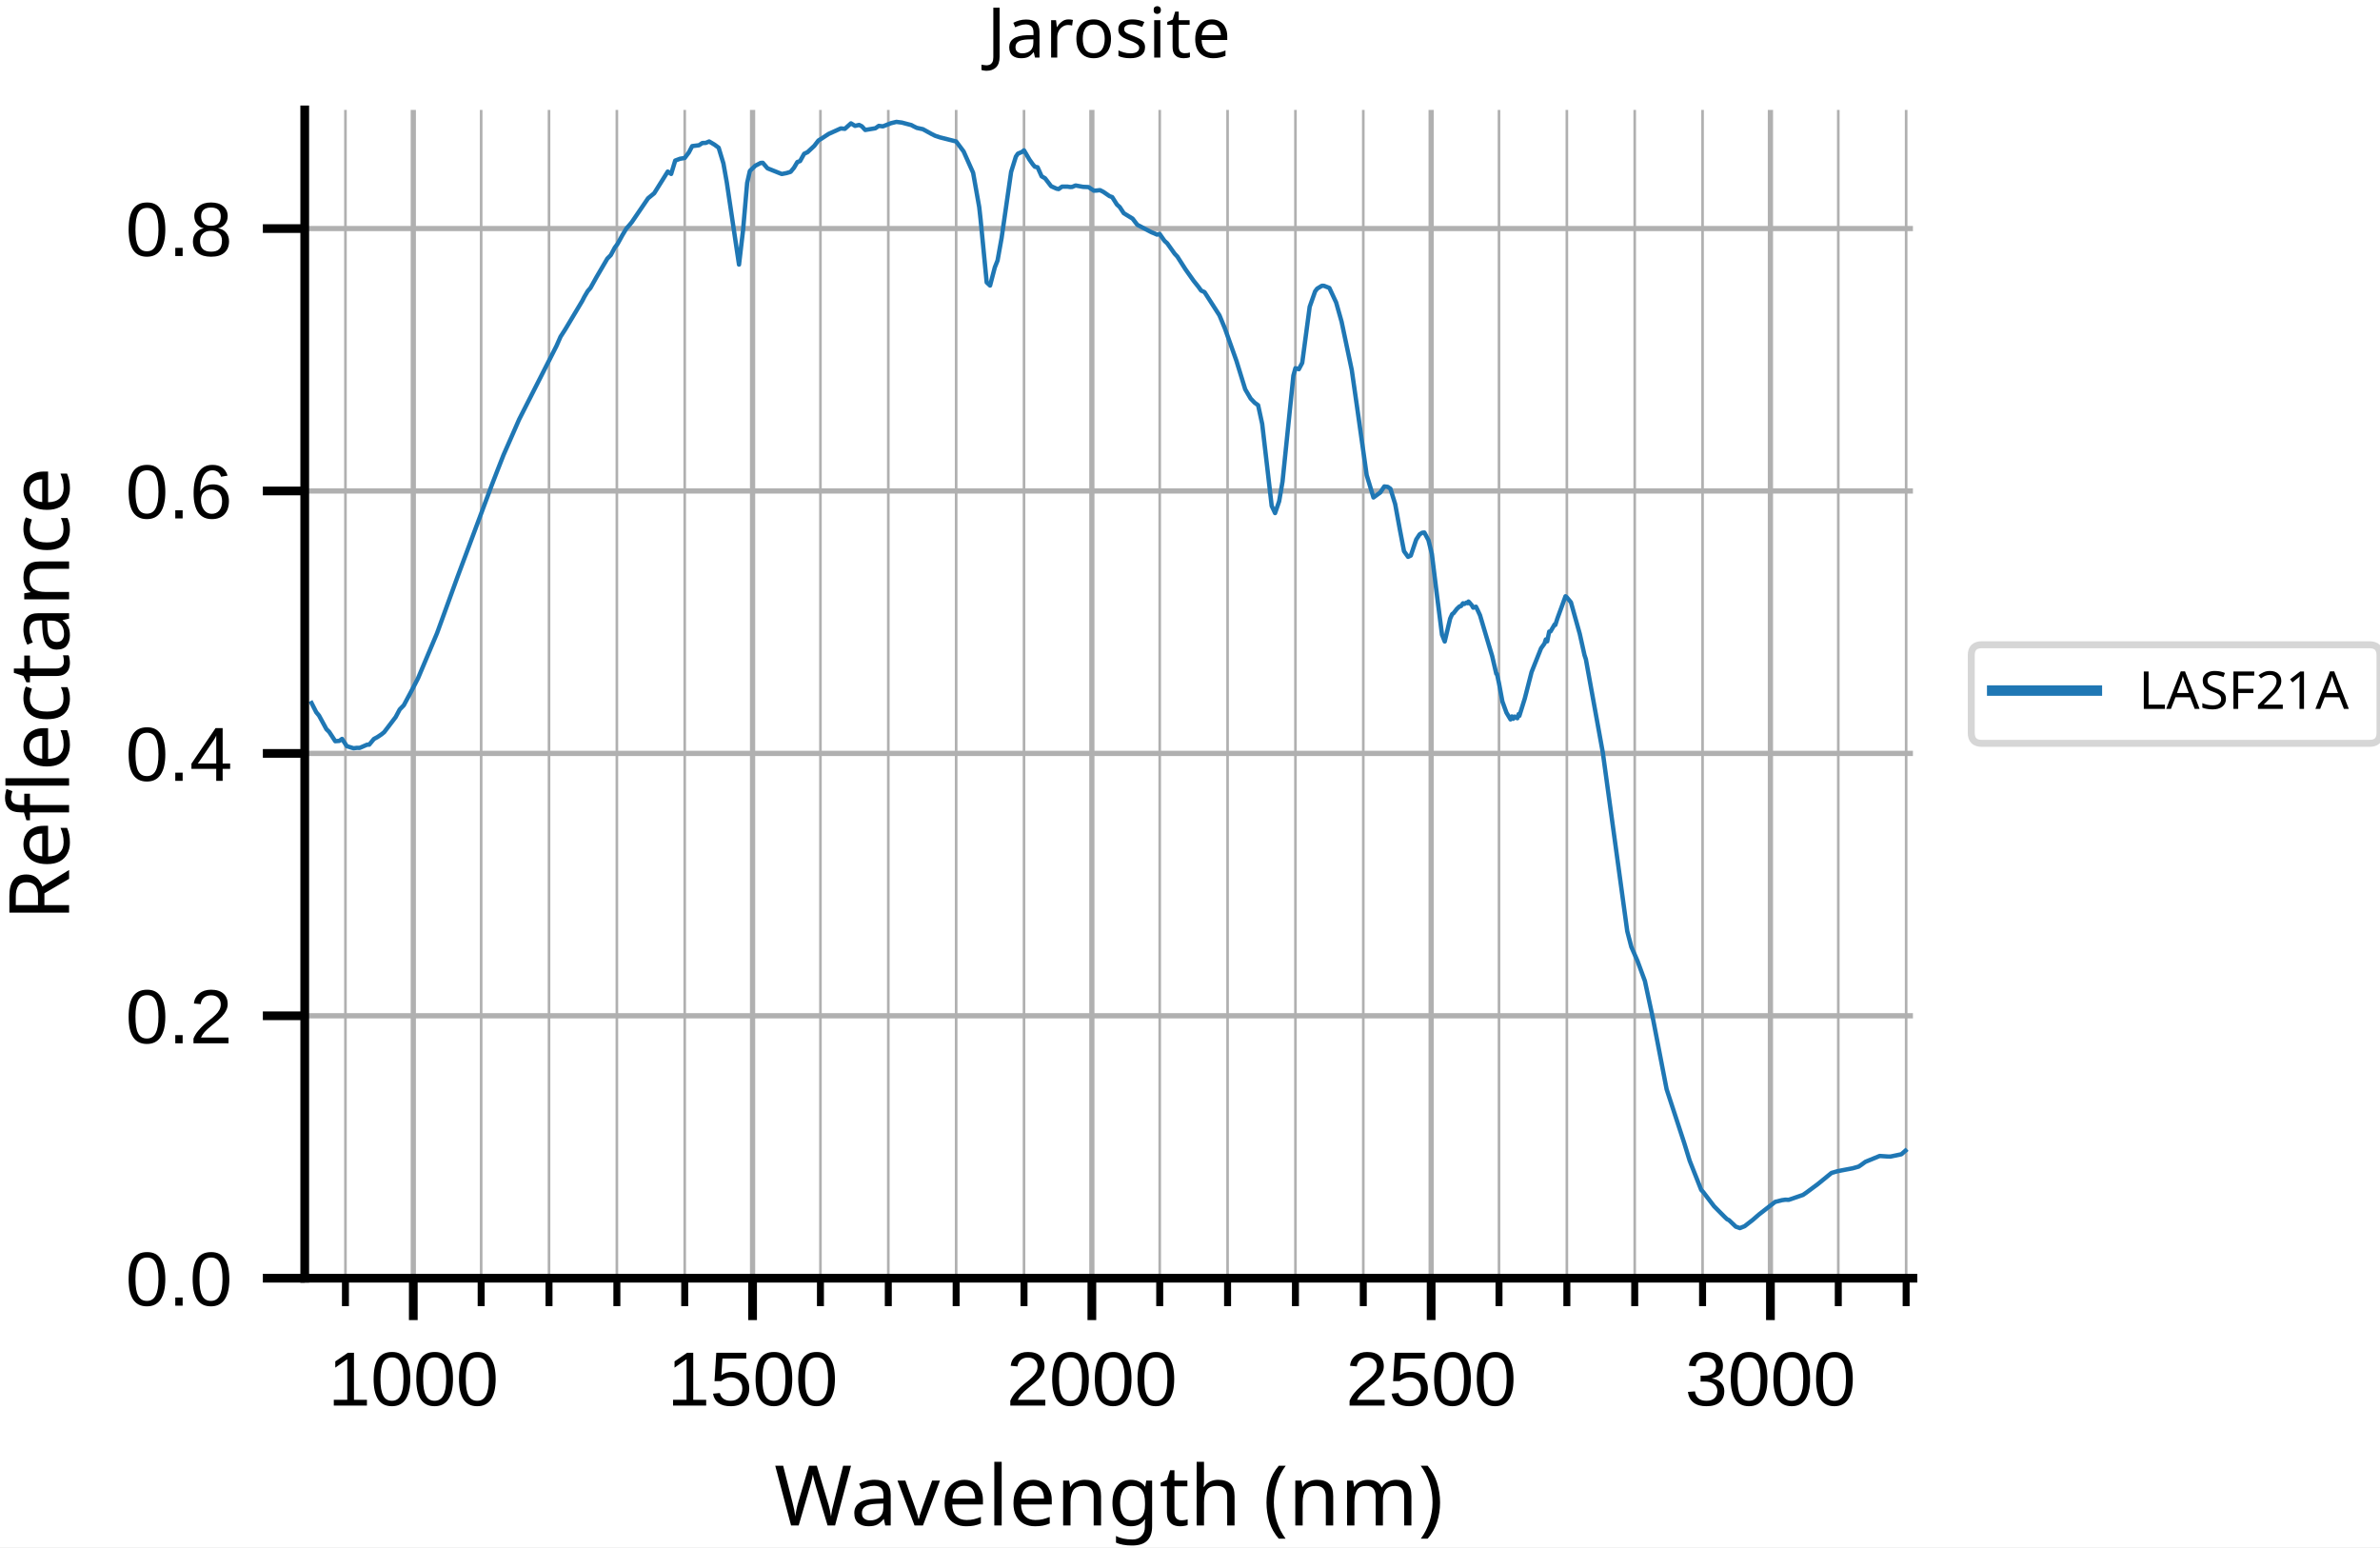
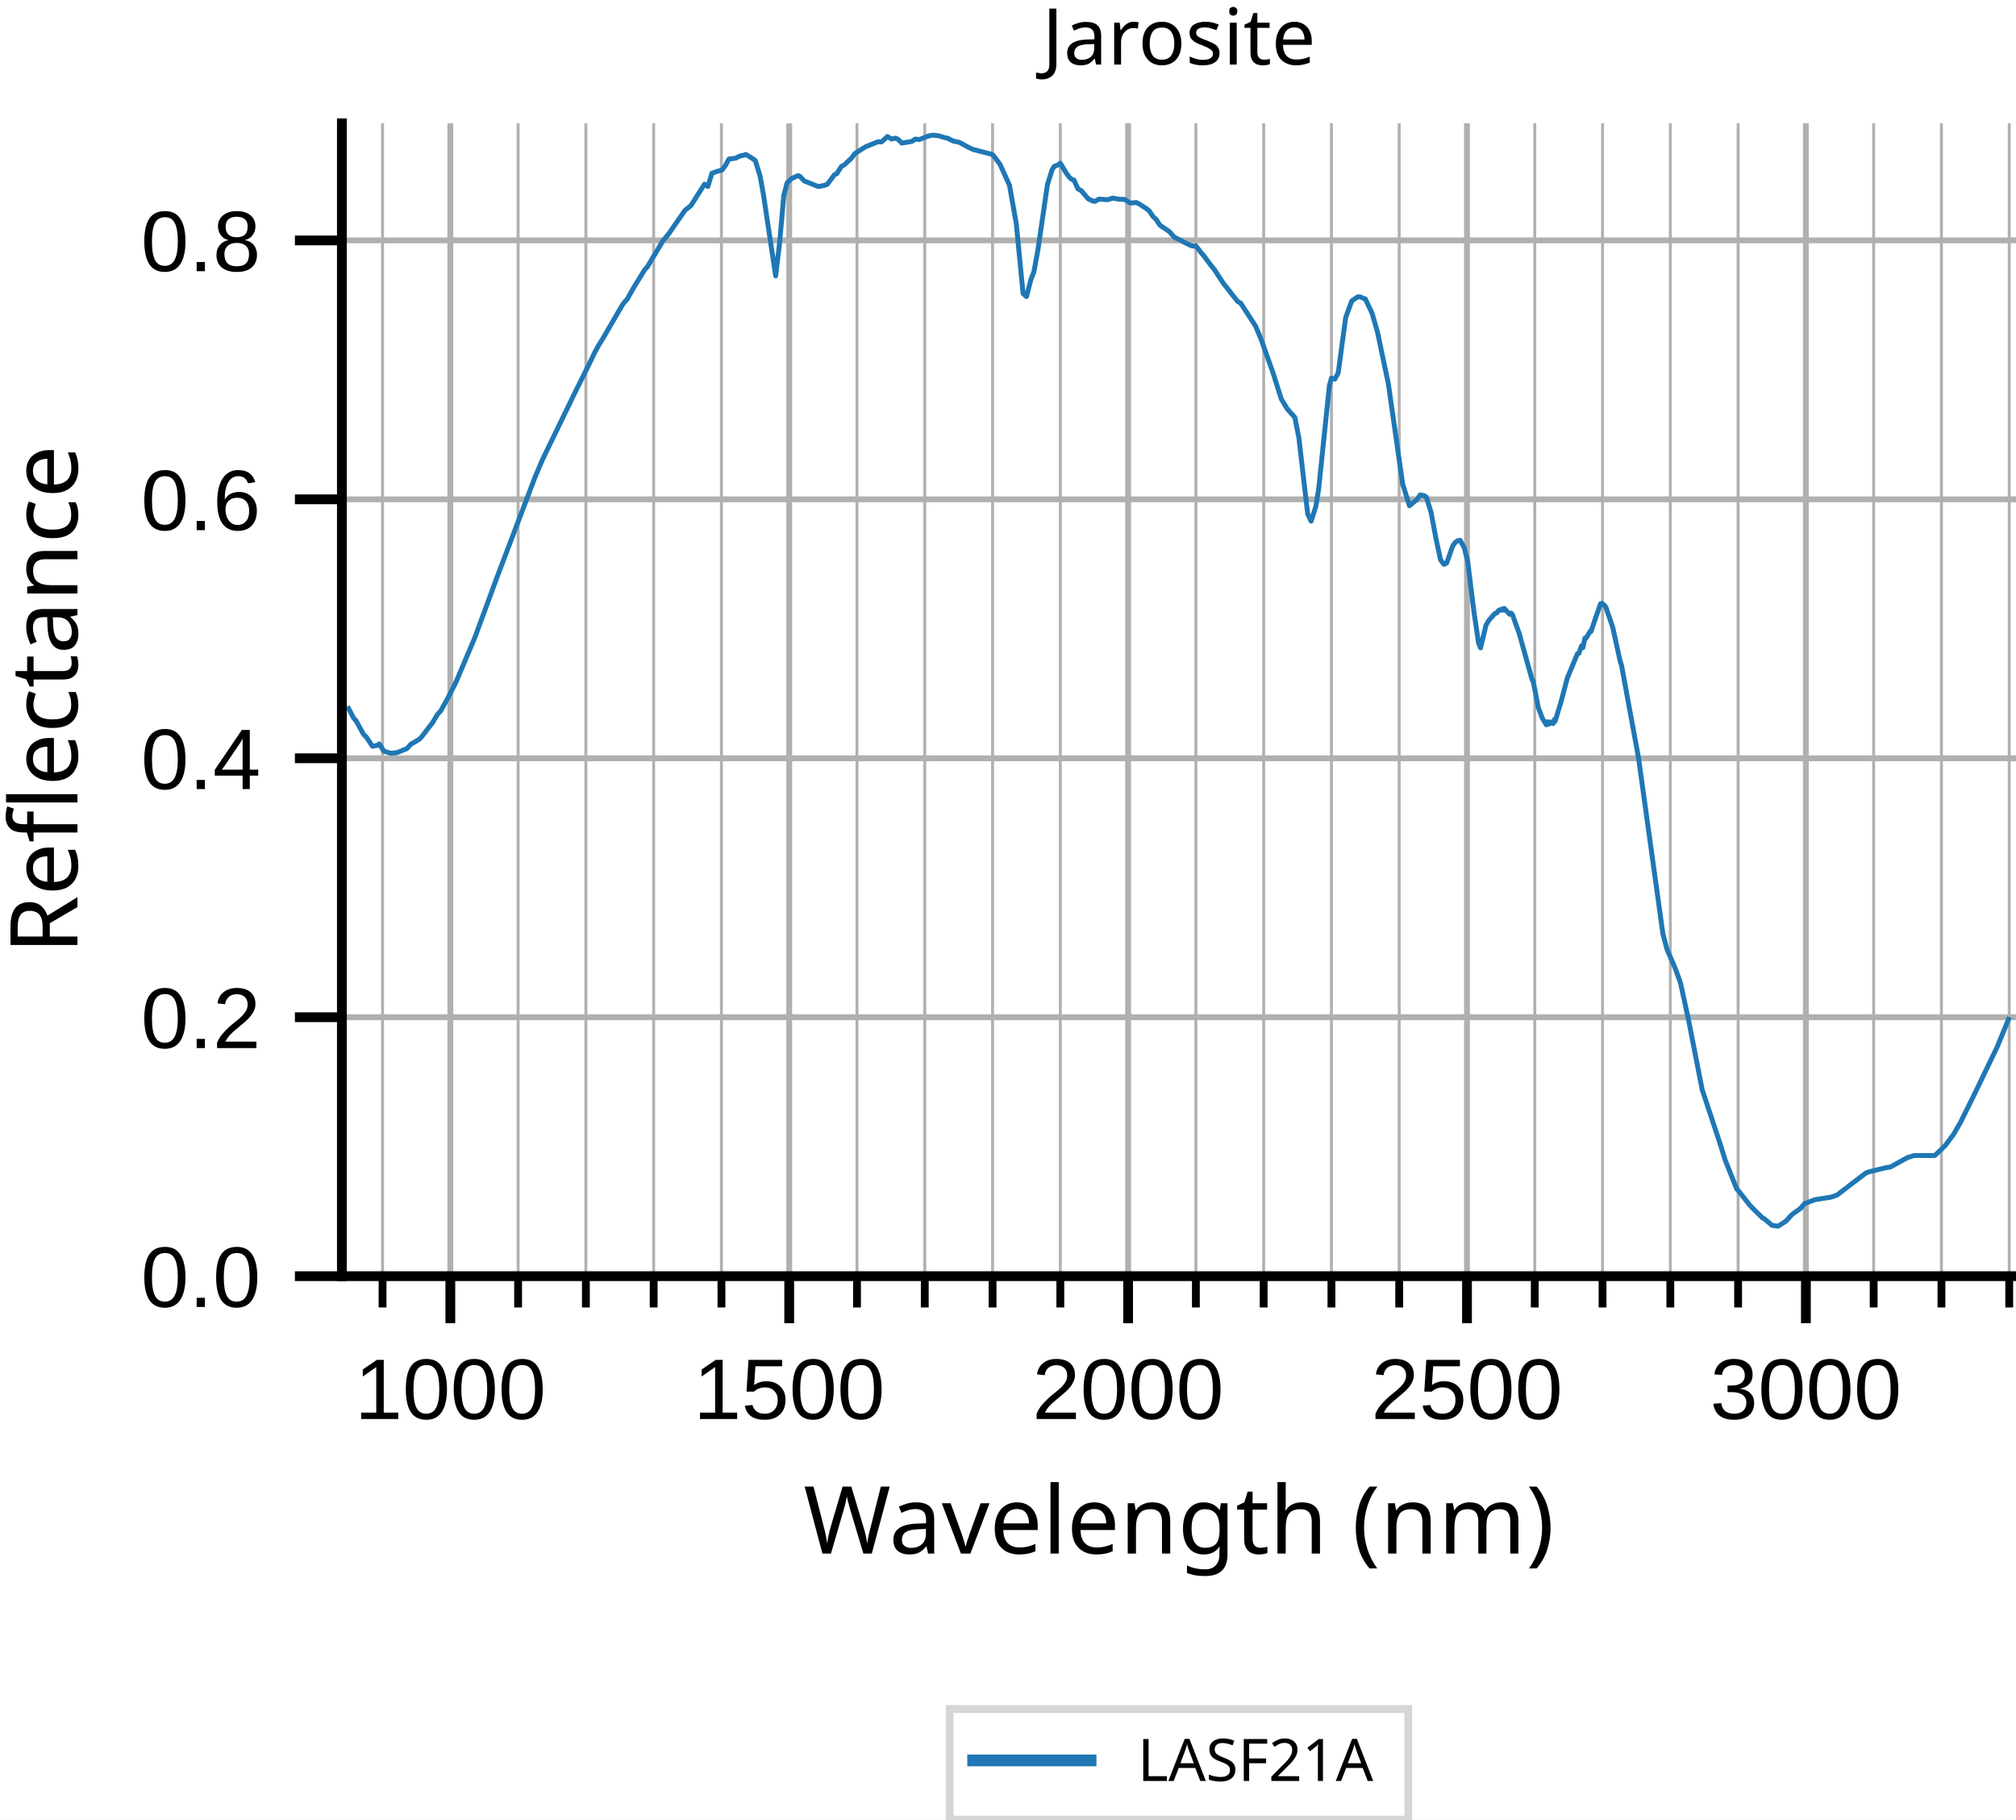
- <svg xmlns="http://www.w3.org/2000/svg" xmlns:xlink="http://www.w3.org/1999/xlink" width="272.834pt" height="177.363pt" viewBox="0 0 272.834 177.363" version="1.1">
+ <svg xmlns="http://www.w3.org/2000/svg" xmlns:xlink="http://www.w3.org/1999/xlink" width="205.989pt" height="185.929pt" viewBox="0 0 205.989 185.929" version="1.1">
  <defs>
    <style type="text/css">*{stroke-linejoin: round; stroke-linecap: butt}</style>
  </defs>
  <g id="figure_1">
    <g id="patch_1">
-       <path d="M 0 177.363  L 272.834 177.363  L 272.834 0  L 0 0  z " style="fill: #ffffff" />
+       <path d="M 0 185.929  L 205.989 185.929  L 205.989 0  L 0 0  z " style="fill: #ffffff" />
    </g>
    <g id="axes_1">
      <g id="patch_2">
-         <path d="M 34.933 146.524  L 219.291 146.524  L 219.291 12.598  L 34.933 12.598  z " style="fill: #ffffff" />
+         <path d="M 34.933 130.398  L 205.989 130.398  L 205.989 12.598  L 34.933 12.598  z " style="fill: #ffffff" />
      </g>
      <g id="matplotlib.axis_1">
        <g id="xtick_1">
          <g id="line2d_1">
-             <path d="M 47.379 146.524  L 47.379 12.598  " clip-path="url(#pb78e3c1984)" style="fill: none; stroke: #b0b0b0; stroke-width: 0.6; stroke-linecap: square" />
+             <path d="M 46.014 130.398  L 46.014 12.598  " clip-path="url(#p0509532394)" style="fill: none; stroke: #b0b0b0; stroke-width: 0.6; stroke-linecap: square" />
          </g>
          <g id="line2d_2">
            <defs>
-               <path id="m579fff0f9c" d="M 0 0  L 0 4.8  " style="stroke: #000000" />
+               <path id="m1a248e2118" d="M 0 0  L 0 4.8  " style="stroke: #000000" />
            </defs>
            <g>
-               <use xlink:href="#m579fff0f9c" x="47.379" y="146.524" style="stroke: #000000" />
+               <use xlink:href="#m1a248e2118" x="46.014" y="130.398" style="stroke: #000000" />
            </g>
          </g>
          <g id="text_1">
-             <text style="font: 8.8px 'Arial'; text-anchor: middle" x="47.379" y="161.123" transform="rotate(-0 47.37909 161.1231)">1000</text>
+             <text style="font: 8.8px 'Arial'; text-anchor: middle" x="46.014" y="144.997" transform="rotate(-0 46.01353 144.9971)">1000</text>
          </g>
        </g>
        <g id="xtick_2">
          <g id="line2d_3">
-             <path d="M 86.273 146.524  L 86.273 12.598  " clip-path="url(#pb78e3c1984)" style="fill: none; stroke: #b0b0b0; stroke-width: 0.6; stroke-linecap: square" />
+             <path d="M 80.64 130.398  L 80.64 12.598  " clip-path="url(#p0509532394)" style="fill: none; stroke: #b0b0b0; stroke-width: 0.6; stroke-linecap: square" />
          </g>
          <g id="line2d_4">
            <g>
-               <use xlink:href="#m579fff0f9c" x="86.273" y="146.524" style="stroke: #000000" />
+               <use xlink:href="#m1a248e2118" x="80.64" y="130.398" style="stroke: #000000" />
            </g>
          </g>
          <g id="text_2">
-             <text style="font: 8.8px 'Arial'; text-anchor: middle" x="86.273" y="161.123" transform="rotate(-0 86.27312 161.1231)">1500</text>
+             <text style="font: 8.8px 'Arial'; text-anchor: middle" x="80.64" y="144.997" transform="rotate(-0 80.64018 144.9971)">1500</text>
          </g>
        </g>
        <g id="xtick_3">
          <g id="line2d_5">
-             <path d="M 125.167 146.524  L 125.167 12.598  " clip-path="url(#pb78e3c1984)" style="fill: none; stroke: #b0b0b0; stroke-width: 0.6; stroke-linecap: square" />
+             <path d="M 115.267 130.398  L 115.267 12.598  " clip-path="url(#p0509532394)" style="fill: none; stroke: #b0b0b0; stroke-width: 0.6; stroke-linecap: square" />
          </g>
          <g id="line2d_6">
            <g>
-               <use xlink:href="#m579fff0f9c" x="125.167" y="146.524" style="stroke: #000000" />
+               <use xlink:href="#m1a248e2118" x="115.267" y="130.398" style="stroke: #000000" />
            </g>
          </g>
          <g id="text_3">
-             <text style="font: 8.8px 'Arial'; text-anchor: middle" x="125.167" y="161.123" transform="rotate(-0 125.1671 161.1231)">2000</text>
+             <text style="font: 8.8px 'Arial'; text-anchor: middle" x="115.267" y="144.997" transform="rotate(-0 115.2668 144.9971)">2000</text>
          </g>
        </g>
        <g id="xtick_4">
          <g id="line2d_7">
-             <path d="M 164.061 146.524  L 164.061 12.598  " clip-path="url(#pb78e3c1984)" style="fill: none; stroke: #b0b0b0; stroke-width: 0.6; stroke-linecap: square" />
+             <path d="M 149.893 130.398  L 149.893 12.598  " clip-path="url(#p0509532394)" style="fill: none; stroke: #b0b0b0; stroke-width: 0.6; stroke-linecap: square" />
          </g>
          <g id="line2d_8">
            <g>
-               <use xlink:href="#m579fff0f9c" x="164.061" y="146.524" style="stroke: #000000" />
+               <use xlink:href="#m1a248e2118" x="149.893" y="130.398" style="stroke: #000000" />
            </g>
          </g>
          <g id="text_4">
-             <text style="font: 8.8px 'Arial'; text-anchor: middle" x="164.061" y="161.123" transform="rotate(-0 164.0612 161.1231)">2500</text>
+             <text style="font: 8.8px 'Arial'; text-anchor: middle" x="149.893" y="144.997" transform="rotate(-0 149.8935 144.9971)">2500</text>
          </g>
        </g>
        <g id="xtick_5">
          <g id="line2d_9">
-             <path d="M 202.955 146.524  L 202.955 12.598  " clip-path="url(#pb78e3c1984)" style="fill: none; stroke: #b0b0b0; stroke-width: 0.6; stroke-linecap: square" />
+             <path d="M 184.52 130.398  L 184.52 12.598  " clip-path="url(#p0509532394)" style="fill: none; stroke: #b0b0b0; stroke-width: 0.6; stroke-linecap: square" />
          </g>
          <g id="line2d_10">
            <g>
-               <use xlink:href="#m579fff0f9c" x="202.955" y="146.524" style="stroke: #000000" />
+               <use xlink:href="#m1a248e2118" x="184.52" y="130.398" style="stroke: #000000" />
            </g>
          </g>
          <g id="text_5">
-             <text style="font: 8.8px 'Arial'; text-anchor: middle" x="202.955" y="161.123" transform="rotate(-0 202.9552 161.1231)">3000</text>
+             <text style="font: 8.8px 'Arial'; text-anchor: middle" x="184.52" y="144.997" transform="rotate(-0 184.5201 144.9971)">3000</text>
          </g>
        </g>
        <g id="xtick_6">
          <g id="line2d_11">
-             <path d="M 39.6 146.524  L 39.6 12.598  " clip-path="url(#pb78e3c1984)" style="fill: none; stroke: #b0b0b0; stroke-width: 0.3; stroke-linecap: square" />
+             <path d="M 39.088 130.398  L 39.088 12.598  " clip-path="url(#p0509532394)" style="fill: none; stroke: #b0b0b0; stroke-width: 0.3; stroke-linecap: square" />
          </g>
          <g id="line2d_12">
            <defs>
-               <path id="m5011386ed7" d="M 0 0  L 0 3.2  " style="stroke: #000000; stroke-width: 0.8" />
+               <path id="mce748efed9" d="M 0 0  L 0 3.2  " style="stroke: #000000; stroke-width: 0.8" />
            </defs>
            <g>
-               <use xlink:href="#m5011386ed7" x="39.6" y="146.524" style="stroke: #000000; stroke-width: 0.8" />
+               <use xlink:href="#mce748efed9" x="39.088" y="130.398" style="stroke: #000000; stroke-width: 0.8" />
            </g>
          </g>
        </g>
        <g id="xtick_7">
          <g id="line2d_13">
-             <path d="M 55.158 146.524  L 55.158 12.598  " clip-path="url(#pb78e3c1984)" style="fill: none; stroke: #b0b0b0; stroke-width: 0.3; stroke-linecap: square" />
+             <path d="M 52.939 130.398  L 52.939 12.598  " clip-path="url(#p0509532394)" style="fill: none; stroke: #b0b0b0; stroke-width: 0.3; stroke-linecap: square" />
          </g>
          <g id="line2d_14">
            <g>
-               <use xlink:href="#m5011386ed7" x="55.158" y="146.524" style="stroke: #000000; stroke-width: 0.8" />
+               <use xlink:href="#mce748efed9" x="52.939" y="130.398" style="stroke: #000000; stroke-width: 0.8" />
            </g>
          </g>
        </g>
        <g id="xtick_8">
          <g id="line2d_15">
-             <path d="M 62.937 146.524  L 62.937 12.598  " clip-path="url(#pb78e3c1984)" style="fill: none; stroke: #b0b0b0; stroke-width: 0.3; stroke-linecap: square" />
+             <path d="M 59.864 130.398  L 59.864 12.598  " clip-path="url(#p0509532394)" style="fill: none; stroke: #b0b0b0; stroke-width: 0.3; stroke-linecap: square" />
          </g>
          <g id="line2d_16">
            <g>
-               <use xlink:href="#m5011386ed7" x="62.937" y="146.524" style="stroke: #000000; stroke-width: 0.8" />
+               <use xlink:href="#mce748efed9" x="59.864" y="130.398" style="stroke: #000000; stroke-width: 0.8" />
            </g>
          </g>
        </g>
        <g id="xtick_9">
          <g id="line2d_17">
-             <path d="M 70.716 146.524  L 70.716 12.598  " clip-path="url(#pb78e3c1984)" style="fill: none; stroke: #b0b0b0; stroke-width: 0.3; stroke-linecap: square" />
+             <path d="M 66.79 130.398  L 66.79 12.598  " clip-path="url(#p0509532394)" style="fill: none; stroke: #b0b0b0; stroke-width: 0.3; stroke-linecap: square" />
          </g>
          <g id="line2d_18">
            <g>
-               <use xlink:href="#m5011386ed7" x="70.716" y="146.524" style="stroke: #000000; stroke-width: 0.8" />
+               <use xlink:href="#mce748efed9" x="66.79" y="130.398" style="stroke: #000000; stroke-width: 0.8" />
            </g>
          </g>
        </g>
        <g id="xtick_10">
          <g id="line2d_19">
-             <path d="M 78.494 146.524  L 78.494 12.598  " clip-path="url(#pb78e3c1984)" style="fill: none; stroke: #b0b0b0; stroke-width: 0.3; stroke-linecap: square" />
+             <path d="M 73.715 130.398  L 73.715 12.598  " clip-path="url(#p0509532394)" style="fill: none; stroke: #b0b0b0; stroke-width: 0.3; stroke-linecap: square" />
          </g>
          <g id="line2d_20">
            <g>
-               <use xlink:href="#m5011386ed7" x="78.494" y="146.524" style="stroke: #000000; stroke-width: 0.8" />
+               <use xlink:href="#mce748efed9" x="73.715" y="130.398" style="stroke: #000000; stroke-width: 0.8" />
            </g>
          </g>
        </g>
        <g id="xtick_11">
          <g id="line2d_21">
-             <path d="M 94.052 146.524  L 94.052 12.598  " clip-path="url(#pb78e3c1984)" style="fill: none; stroke: #b0b0b0; stroke-width: 0.3; stroke-linecap: square" />
+             <path d="M 87.566 130.398  L 87.566 12.598  " clip-path="url(#p0509532394)" style="fill: none; stroke: #b0b0b0; stroke-width: 0.3; stroke-linecap: square" />
          </g>
          <g id="line2d_22">
            <g>
-               <use xlink:href="#m5011386ed7" x="94.052" y="146.524" style="stroke: #000000; stroke-width: 0.8" />
+               <use xlink:href="#mce748efed9" x="87.566" y="130.398" style="stroke: #000000; stroke-width: 0.8" />
            </g>
          </g>
        </g>
        <g id="xtick_12">
          <g id="line2d_23">
-             <path d="M 101.831 146.524  L 101.831 12.598  " clip-path="url(#pb78e3c1984)" style="fill: none; stroke: #b0b0b0; stroke-width: 0.3; stroke-linecap: square" />
+             <path d="M 94.491 130.398  L 94.491 12.598  " clip-path="url(#p0509532394)" style="fill: none; stroke: #b0b0b0; stroke-width: 0.3; stroke-linecap: square" />
          </g>
          <g id="line2d_24">
            <g>
-               <use xlink:href="#m5011386ed7" x="101.831" y="146.524" style="stroke: #000000; stroke-width: 0.8" />
+               <use xlink:href="#mce748efed9" x="94.491" y="130.398" style="stroke: #000000; stroke-width: 0.8" />
            </g>
          </g>
        </g>
        <g id="xtick_13">
          <g id="line2d_25">
-             <path d="M 109.61 146.524  L 109.61 12.598  " clip-path="url(#pb78e3c1984)" style="fill: none; stroke: #b0b0b0; stroke-width: 0.3; stroke-linecap: square" />
+             <path d="M 101.416 130.398  L 101.416 12.598  " clip-path="url(#p0509532394)" style="fill: none; stroke: #b0b0b0; stroke-width: 0.3; stroke-linecap: square" />
          </g>
          <g id="line2d_26">
            <g>
-               <use xlink:href="#m5011386ed7" x="109.61" y="146.524" style="stroke: #000000; stroke-width: 0.8" />
+               <use xlink:href="#mce748efed9" x="101.416" y="130.398" style="stroke: #000000; stroke-width: 0.8" />
            </g>
          </g>
        </g>
        <g id="xtick_14">
          <g id="line2d_27">
-             <path d="M 117.388 146.524  L 117.388 12.598  " clip-path="url(#pb78e3c1984)" style="fill: none; stroke: #b0b0b0; stroke-width: 0.3; stroke-linecap: square" />
+             <path d="M 108.341 130.398  L 108.341 12.598  " clip-path="url(#p0509532394)" style="fill: none; stroke: #b0b0b0; stroke-width: 0.3; stroke-linecap: square" />
          </g>
          <g id="line2d_28">
            <g>
-               <use xlink:href="#m5011386ed7" x="117.388" y="146.524" style="stroke: #000000; stroke-width: 0.8" />
+               <use xlink:href="#mce748efed9" x="108.341" y="130.398" style="stroke: #000000; stroke-width: 0.8" />
            </g>
          </g>
        </g>
        <g id="xtick_15">
          <g id="line2d_29">
-             <path d="M 132.946 146.524  L 132.946 12.598  " clip-path="url(#pb78e3c1984)" style="fill: none; stroke: #b0b0b0; stroke-width: 0.3; stroke-linecap: square" />
+             <path d="M 122.192 130.398  L 122.192 12.598  " clip-path="url(#p0509532394)" style="fill: none; stroke: #b0b0b0; stroke-width: 0.3; stroke-linecap: square" />
          </g>
          <g id="line2d_30">
            <g>
-               <use xlink:href="#m5011386ed7" x="132.946" y="146.524" style="stroke: #000000; stroke-width: 0.8" />
+               <use xlink:href="#mce748efed9" x="122.192" y="130.398" style="stroke: #000000; stroke-width: 0.8" />
            </g>
          </g>
        </g>
        <g id="xtick_16">
          <g id="line2d_31">
-             <path d="M 140.725 146.524  L 140.725 12.598  " clip-path="url(#pb78e3c1984)" style="fill: none; stroke: #b0b0b0; stroke-width: 0.3; stroke-linecap: square" />
+             <path d="M 129.117 130.398  L 129.117 12.598  " clip-path="url(#p0509532394)" style="fill: none; stroke: #b0b0b0; stroke-width: 0.3; stroke-linecap: square" />
          </g>
          <g id="line2d_32">
            <g>
-               <use xlink:href="#m5011386ed7" x="140.725" y="146.524" style="stroke: #000000; stroke-width: 0.8" />
+               <use xlink:href="#mce748efed9" x="129.117" y="130.398" style="stroke: #000000; stroke-width: 0.8" />
            </g>
          </g>
        </g>
        <g id="xtick_17">
          <g id="line2d_33">
-             <path d="M 148.504 146.524  L 148.504 12.598  " clip-path="url(#pb78e3c1984)" style="fill: none; stroke: #b0b0b0; stroke-width: 0.3; stroke-linecap: square" />
+             <path d="M 136.043 130.398  L 136.043 12.598  " clip-path="url(#p0509532394)" style="fill: none; stroke: #b0b0b0; stroke-width: 0.3; stroke-linecap: square" />
          </g>
          <g id="line2d_34">
            <g>
-               <use xlink:href="#m5011386ed7" x="148.504" y="146.524" style="stroke: #000000; stroke-width: 0.8" />
+               <use xlink:href="#mce748efed9" x="136.043" y="130.398" style="stroke: #000000; stroke-width: 0.8" />
            </g>
          </g>
        </g>
        <g id="xtick_18">
          <g id="line2d_35">
-             <path d="M 156.282 146.524  L 156.282 12.598  " clip-path="url(#pb78e3c1984)" style="fill: none; stroke: #b0b0b0; stroke-width: 0.3; stroke-linecap: square" />
+             <path d="M 142.968 130.398  L 142.968 12.598  " clip-path="url(#p0509532394)" style="fill: none; stroke: #b0b0b0; stroke-width: 0.3; stroke-linecap: square" />
          </g>
          <g id="line2d_36">
            <g>
-               <use xlink:href="#m5011386ed7" x="156.282" y="146.524" style="stroke: #000000; stroke-width: 0.8" />
+               <use xlink:href="#mce748efed9" x="142.968" y="130.398" style="stroke: #000000; stroke-width: 0.8" />
            </g>
          </g>
        </g>
        <g id="xtick_19">
          <g id="line2d_37">
-             <path d="M 171.84 146.524  L 171.84 12.598  " clip-path="url(#pb78e3c1984)" style="fill: none; stroke: #b0b0b0; stroke-width: 0.3; stroke-linecap: square" />
+             <path d="M 156.819 130.398  L 156.819 12.598  " clip-path="url(#p0509532394)" style="fill: none; stroke: #b0b0b0; stroke-width: 0.3; stroke-linecap: square" />
          </g>
          <g id="line2d_38">
            <g>
-               <use xlink:href="#m5011386ed7" x="171.84" y="146.524" style="stroke: #000000; stroke-width: 0.8" />
+               <use xlink:href="#mce748efed9" x="156.819" y="130.398" style="stroke: #000000; stroke-width: 0.8" />
            </g>
          </g>
        </g>
        <g id="xtick_20">
          <g id="line2d_39">
-             <path d="M 179.619 146.524  L 179.619 12.598  " clip-path="url(#pb78e3c1984)" style="fill: none; stroke: #b0b0b0; stroke-width: 0.3; stroke-linecap: square" />
+             <path d="M 163.744 130.398  L 163.744 12.598  " clip-path="url(#p0509532394)" style="fill: none; stroke: #b0b0b0; stroke-width: 0.3; stroke-linecap: square" />
          </g>
          <g id="line2d_40">
            <g>
-               <use xlink:href="#m5011386ed7" x="179.619" y="146.524" style="stroke: #000000; stroke-width: 0.8" />
+               <use xlink:href="#mce748efed9" x="163.744" y="130.398" style="stroke: #000000; stroke-width: 0.8" />
            </g>
          </g>
        </g>
        <g id="xtick_21">
          <g id="line2d_41">
-             <path d="M 187.398 146.524  L 187.398 12.598  " clip-path="url(#pb78e3c1984)" style="fill: none; stroke: #b0b0b0; stroke-width: 0.3; stroke-linecap: square" />
+             <path d="M 170.669 130.398  L 170.669 12.598  " clip-path="url(#p0509532394)" style="fill: none; stroke: #b0b0b0; stroke-width: 0.3; stroke-linecap: square" />
          </g>
          <g id="line2d_42">
            <g>
-               <use xlink:href="#m5011386ed7" x="187.398" y="146.524" style="stroke: #000000; stroke-width: 0.8" />
+               <use xlink:href="#mce748efed9" x="170.669" y="130.398" style="stroke: #000000; stroke-width: 0.8" />
            </g>
          </g>
        </g>
        <g id="xtick_22">
          <g id="line2d_43">
-             <path d="M 195.176 146.524  L 195.176 12.598  " clip-path="url(#pb78e3c1984)" style="fill: none; stroke: #b0b0b0; stroke-width: 0.3; stroke-linecap: square" />
+             <path d="M 177.595 130.398  L 177.595 12.598  " clip-path="url(#p0509532394)" style="fill: none; stroke: #b0b0b0; stroke-width: 0.3; stroke-linecap: square" />
          </g>
          <g id="line2d_44">
            <g>
-               <use xlink:href="#m5011386ed7" x="195.176" y="146.524" style="stroke: #000000; stroke-width: 0.8" />
+               <use xlink:href="#mce748efed9" x="177.595" y="130.398" style="stroke: #000000; stroke-width: 0.8" />
            </g>
          </g>
        </g>
        <g id="xtick_23">
          <g id="line2d_45">
-             <path d="M 210.734 146.524  L 210.734 12.598  " clip-path="url(#pb78e3c1984)" style="fill: none; stroke: #b0b0b0; stroke-width: 0.3; stroke-linecap: square" />
+             <path d="M 191.445 130.398  L 191.445 12.598  " clip-path="url(#p0509532394)" style="fill: none; stroke: #b0b0b0; stroke-width: 0.3; stroke-linecap: square" />
          </g>
          <g id="line2d_46">
            <g>
-               <use xlink:href="#m5011386ed7" x="210.734" y="146.524" style="stroke: #000000; stroke-width: 0.8" />
+               <use xlink:href="#mce748efed9" x="191.445" y="130.398" style="stroke: #000000; stroke-width: 0.8" />
            </g>
          </g>
        </g>
        <g id="xtick_24">
          <g id="line2d_47">
-             <path d="M 218.513 146.524  L 218.513 12.598  " clip-path="url(#pb78e3c1984)" style="fill: none; stroke: #b0b0b0; stroke-width: 0.3; stroke-linecap: square" />
+             <path d="M 198.371 130.398  L 198.371 12.598  " clip-path="url(#p0509532394)" style="fill: none; stroke: #b0b0b0; stroke-width: 0.3; stroke-linecap: square" />
          </g>
          <g id="line2d_48">
            <g>
-               <use xlink:href="#m5011386ed7" x="218.513" y="146.524" style="stroke: #000000; stroke-width: 0.8" />
+               <use xlink:href="#mce748efed9" x="198.371" y="130.398" style="stroke: #000000; stroke-width: 0.8" />
+             </g>
+           </g>
+         </g>
+         <g id="xtick_25">
+           <g id="line2d_49">
+             <path d="M 205.296 130.398  L 205.296 12.598  " clip-path="url(#p0509532394)" style="fill: none; stroke: #b0b0b0; stroke-width: 0.3; stroke-linecap: square" />
+           </g>
+           <g id="line2d_50">
+             <g>
+               <use xlink:href="#mce748efed9" x="205.296" y="130.398" style="stroke: #000000; stroke-width: 0.8" />
            </g>
          </g>
        </g>
        <g id="text_6">
-           <text style="font: 9.6px 'Futura', sans-serif; text-anchor: middle" x="127.112" y="174.869" transform="rotate(-0 127.1119 174.8686)">Wavelength (nm)</text>
+           <text style="font: 9.6px 'Futura', sans-serif; text-anchor: middle" x="120.461" y="158.743" transform="rotate(-0 120.4608 158.7426)">Wavelength (nm)</text>
        </g>
      </g>
      <g id="matplotlib.axis_2">
        <g id="ytick_1">
-           <g id="line2d_49">
-             <path d="M 34.933 146.524  L 219.291 146.524  " clip-path="url(#pb78e3c1984)" style="fill: none; stroke: #b0b0b0; stroke-width: 0.6; stroke-linecap: square" />
-           </g>
-           <g id="line2d_50">
+           <g id="line2d_51">
+             <path d="M 34.933 130.398  L 205.989 130.398  " clip-path="url(#p0509532394)" style="fill: none; stroke: #b0b0b0; stroke-width: 0.6; stroke-linecap: square" />
+           </g>
+           <g id="line2d_52">
            <defs>
-               <path id="m8e99777761" d="M 0 0  L -4.8 0  " style="stroke: #000000" />
+               <path id="md706348a45" d="M 0 0  L -4.8 0  " style="stroke: #000000" />
            </defs>
            <g>
-               <use xlink:href="#m8e99777761" x="34.933" y="146.524" style="stroke: #000000" />
+               <use xlink:href="#md706348a45" x="34.933" y="130.398" style="stroke: #000000" />
            </g>
          </g>
          <g id="text_7">
-             <text style="font: 8.8px 'Arial'; text-anchor: end" x="26.633" y="149.674" transform="rotate(-0 26.633 149.6736)">0.0</text>
+             <text style="font: 8.8px 'Arial'; text-anchor: end" x="26.633" y="133.548" transform="rotate(-0 26.633 133.5476)">0.0</text>
          </g>
        </g>
        <g id="ytick_2">
-           <g id="line2d_51">
-             <path d="M 34.933 116.443  L 219.291 116.443  " clip-path="url(#pb78e3c1984)" style="fill: none; stroke: #b0b0b0; stroke-width: 0.6; stroke-linecap: square" />
-           </g>
-           <g id="line2d_52">
-             <g>
-               <use xlink:href="#m8e99777761" x="34.933" y="116.443" style="stroke: #000000" />
+           <g id="line2d_53">
+             <path d="M 34.933 103.939  L 205.989 103.939  " clip-path="url(#p0509532394)" style="fill: none; stroke: #b0b0b0; stroke-width: 0.6; stroke-linecap: square" />
+           </g>
+           <g id="line2d_54">
+             <g>
+               <use xlink:href="#md706348a45" x="34.933" y="103.939" style="stroke: #000000" />
            </g>
          </g>
          <g id="text_8">
-             <text style="font: 8.8px 'Arial'; text-anchor: end" x="26.633" y="119.593" transform="rotate(-0 26.633 119.5929)">0.2</text>
+             <text style="font: 8.8px 'Arial'; text-anchor: end" x="26.633" y="107.089" transform="rotate(-0 26.633 107.0889)">0.2</text>
          </g>
        </g>
        <g id="ytick_3">
-           <g id="line2d_53">
-             <path d="M 34.933 86.363  L 219.291 86.363  " clip-path="url(#pb78e3c1984)" style="fill: none; stroke: #b0b0b0; stroke-width: 0.6; stroke-linecap: square" />
-           </g>
-           <g id="line2d_54">
-             <g>
-               <use xlink:href="#m8e99777761" x="34.933" y="86.363" style="stroke: #000000" />
+           <g id="line2d_55">
+             <path d="M 34.933 77.481  L 205.989 77.481  " clip-path="url(#p0509532394)" style="fill: none; stroke: #b0b0b0; stroke-width: 0.6; stroke-linecap: square" />
+           </g>
+           <g id="line2d_56">
+             <g>
+               <use xlink:href="#md706348a45" x="34.933" y="77.481" style="stroke: #000000" />
            </g>
          </g>
          <g id="text_9">
-             <text style="font: 8.8px 'Arial'; text-anchor: end" x="26.633" y="89.512" transform="rotate(-0 26.633 89.51216)">0.4</text>
+             <text style="font: 8.8px 'Arial'; text-anchor: end" x="26.633" y="80.63" transform="rotate(-0 26.633 80.63015)">0.4</text>
          </g>
        </g>
        <g id="ytick_4">
-           <g id="line2d_55">
-             <path d="M 34.933 56.282  L 219.291 56.282  " clip-path="url(#pb78e3c1984)" style="fill: none; stroke: #b0b0b0; stroke-width: 0.6; stroke-linecap: square" />
-           </g>
-           <g id="line2d_56">
-             <g>
-               <use xlink:href="#m8e99777761" x="34.933" y="56.282" style="stroke: #000000" />
+           <g id="line2d_57">
+             <path d="M 34.933 51.022  L 205.989 51.022  " clip-path="url(#p0509532394)" style="fill: none; stroke: #b0b0b0; stroke-width: 0.6; stroke-linecap: square" />
+           </g>
+           <g id="line2d_58">
+             <g>
+               <use xlink:href="#md706348a45" x="34.933" y="51.022" style="stroke: #000000" />
            </g>
          </g>
          <g id="text_10">
-             <text style="font: 8.8px 'Arial'; text-anchor: end" x="26.633" y="59.431" transform="rotate(-0 26.633 59.43143)">0.6</text>
+             <text style="font: 8.8px 'Arial'; text-anchor: end" x="26.633" y="54.171" transform="rotate(-0 26.633 54.17141)">0.6</text>
          </g>
        </g>
        <g id="ytick_5">
-           <g id="line2d_57">
-             <path d="M 34.933 26.201  L 219.291 26.201  " clip-path="url(#pb78e3c1984)" style="fill: none; stroke: #b0b0b0; stroke-width: 0.6; stroke-linecap: square" />
-           </g>
-           <g id="line2d_58">
-             <g>
-               <use xlink:href="#m8e99777761" x="34.933" y="26.201" style="stroke: #000000" />
+           <g id="line2d_59">
+             <path d="M 34.933 24.563  L 205.989 24.563  " clip-path="url(#p0509532394)" style="fill: none; stroke: #b0b0b0; stroke-width: 0.6; stroke-linecap: square" />
+           </g>
+           <g id="line2d_60">
+             <g>
+               <use xlink:href="#md706348a45" x="34.933" y="24.563" style="stroke: #000000" />
            </g>
          </g>
          <g id="text_11">
-             <text style="font: 8.8px 'Arial'; text-anchor: end" x="26.633" y="29.351" transform="rotate(-0 26.633 29.35069)">0.8</text>
+             <text style="font: 8.8px 'Arial'; text-anchor: end" x="26.633" y="27.713" transform="rotate(-0 26.633 27.71268)">0.8</text>
          </g>
        </g>
        <g id="text_12">
-           <text style="font: 9.6px 'Futura', sans-serif; text-anchor: middle" x="7.917" y="79.561" transform="rotate(-90 7.917 79.56085)">Reflectance</text>
-         </g>
-       </g>
-       <g id="line2d_59">
-         <path d="M 35.711 80.586  L 36.255 81.65  L 36.567 82.019  L 37.422 83.59  L 37.733 83.893  L 38.433 84.964  L 38.9 84.929  L 39.211 84.703  L 39.756 85.535  L 40.534 85.777  L 40.923 85.727  L 41.234 85.732  L 42.09 85.363  L 42.323 85.362  L 42.867 84.708  L 43.256 84.5  L 43.723 84.187  L 44.034 83.937  L 45.357 82.2  L 45.823 81.326  L 46.29 80.844  L 47.068 79.396  L 47.924 77.745  L 50.102 72.579  L 52.435 66.16  L 56.403 55.534  L 57.025 53.926  L 57.725 52.146  L 58.814 49.672  L 59.514 48.073  L 63.792 39.657  L 64.259 38.599  L 64.804 37.746  L 66.748 34.496  L 66.982 34.036  L 67.371 33.374  L 67.682 33.018  L 68.382 31.764  L 69.626 29.639  L 70.015 29.251  L 70.482 28.379  L 70.793 27.964  L 71.338 26.975  L 71.805 26.194  L 72.116 25.846  L 72.427 25.469  L 74.294 22.73  L 74.994 22.155  L 76.55 19.667  L 76.627 19.721  L 76.939 19.939  L 77.405 18.405  L 77.95 18.201  L 78.494 18.107  L 78.961 17.487  L 79.35 16.748  L 80.128 16.651  L 80.517 16.393  L 80.906 16.381  L 81.295 16.218  L 81.917 16.587  L 82.384 16.935  L 82.928 18.731  L 83.317 20.909  L 84.717 30.328  L 85.184 26.357  L 85.651 20.968  L 85.962 19.592  L 86.584 18.998  L 87.207 18.676  L 87.44 18.663  L 87.984 19.293  L 89.618 19.947  L 90.163 19.84  L 90.629 19.701  L 91.018 19.232  L 91.407 18.574  L 91.718 18.465  L 92.185 17.628  L 92.574 17.444  L 93.118 16.935  L 93.352 16.715  L 93.819 16.109  L 94.285 15.818  L 94.985 15.356  L 96.386 14.721  L 96.852 14.767  L 97.552 14.14  L 98.019 14.43  L 98.486 14.321  L 98.797 14.478  L 99.186 14.897  L 100.353 14.704  L 100.742 14.431  L 101.208 14.486  L 102.142 14.121  L 102.764 13.971  L 103.386 14.051  L 104.009 14.217  L 104.476 14.338  L 104.709 14.468  L 105.098 14.658  L 105.798 14.81  L 106.809 15.368  L 107.198 15.562  L 107.743 15.745  L 109.61 16.217  L 110.465 17.362  L 111.554 19.804  L 112.254 23.746  L 112.41 25.147  L 113.11 32.37  L 113.499 32.734  L 114.043 30.647  L 114.355 29.865  L 114.821 27.271  L 115.91 19.707  L 116.455 17.957  L 116.688 17.613  L 117.155 17.42  L 117.388 17.233  L 118.011 18.295  L 118.4 18.842  L 118.633 19.113  L 118.944 19.175  L 119.411 20.214  L 119.8 20.436  L 120.5 21.349  L 121.122 21.628  L 121.356 21.673  L 121.744 21.396  L 122.367 21.394  L 122.678 21.438  L 122.911 21.428  L 123.3 21.263  L 124.156 21.419  L 124.778 21.445  L 125.401 21.859  L 125.712 21.842  L 126.101 21.797  L 126.49 21.997  L 127.19 22.48  L 127.501 22.598  L 128.045 23.452  L 128.356 23.731  L 128.823 24.44  L 129.834 25.061  L 130.379 25.772  L 132.012 26.627  L 132.324 26.753  L 132.635 26.894  L 132.946 26.832  L 133.49 27.606  L 133.802 27.887  L 134.657 29.084  L 134.968 29.415  L 135.902 30.877  L 136.835 32.192  L 137.38 32.872  L 137.691 33.307  L 138.08 33.483  L 139.791 36.146  L 140.414 37.638  L 141.736 41.352  L 142.747 44.627  L 143.37 45.689  L 143.836 46.171  L 144.225 46.45  L 144.692 48.591  L 145.236 53.267  L 145.781 57.991  L 146.17 58.817  L 146.637 57.462  L 147.026 55.188  L 148.27 43.052  L 148.504 42.206  L 148.581 42.23  L 148.893 42.324  L 149.281 41.593  L 150.137 35.17  L 150.759 33.404  L 150.993 33.091  L 151.537 32.757  L 151.771 32.763  L 152.393 33.007  L 153.171 34.674  L 153.793 36.873  L 154.96 42.407  L 155.582 46.747  L 156.671 54.467  L 157.449 57.026  L 158.227 56.455  L 158.694 55.763  L 159.083 55.809  L 159.394 56.026  L 159.938 57.786  L 160.483 60.756  L 160.95 63.184  L 161.416 63.833  L 161.728 63.687  L 162.35 61.85  L 162.739 61.255  L 163.05 61.065  L 163.283 61.046  L 163.75 61.913  L 164.139 63.473  L 164.761 68.502  L 165.306 72.758  L 165.617 73.535  L 166.239 70.914  L 166.473 70.396  L 166.628 70.292  L 167.017 69.793  L 167.328 69.505  L 167.484 69.477  L 167.717 69.155  L 167.873 69.235  L 168.106 69.08  L 168.262 69.15  L 168.34 68.956  L 168.417 69.026  L 168.728 69.392  L 168.884 69.661  L 169.195 69.548  L 169.351 69.855  L 169.662 70.525  L 170.829 74.447  L 171.062 75.224  L 171.218 75.906  L 171.529 77.236  L 171.607 77.252  L 171.84 78.334  L 172.229 80.419  L 172.696 81.695  L 173.162 82.47  L 173.318 82.128  L 173.474 82.393  L 173.629 82.145  L 173.94 82.332  L 174.096 81.856  L 174.174 82.061  L 174.796 80.071  L 175.574 77.042  L 176.663 74.311  L 177.052 73.777  L 177.207 73.299  L 177.363 73.522  L 177.596 72.398  L 177.752 72.379  L 178.219 71.578  L 178.296 71.64  L 178.53 70.908  L 179.463 68.354  L 179.619 68.484  L 180.086 69.044  L 181.097 72.657  L 181.641 75.098  L 181.797 75.564  L 183.742 86.282  L 186.542 106.746  L 187.009 108.543  L 187.709 110.14  L 188.564 112.454  L 189.498 116.815  L 191.054 124.861  L 193.076 131.036  L 193.698 133.055  L 195.021 136.402  L 195.254 136.652  L 196.499 138.283  L 197.666 139.456  L 197.977 139.756  L 198.21 139.872  L 198.988 140.616  L 199.221 140.695  L 199.455 140.78  L 199.999 140.562  L 200.933 139.837  L 201.633 139.226  L 203.5 137.773  L 204.278 137.579  L 204.667 137.524  L 205.055 137.539  L 206.689 136.976  L 207.078 136.708  L 208.4 135.726  L 209.956 134.457  L 210.656 134.256  L 211.434 134.104  L 212.368 133.928  L 213.068 133.732  L 213.379 133.521  L 213.846 133.181  L 215.479 132.512  L 216.101 132.553  L 216.413 132.575  L 216.724 132.578  L 217.968 132.315  L 218.435 131.906  L 218.435 131.906  " clip-path="url(#pb78e3c1984)" style="fill: none; stroke: #1f77b4; stroke-width: 0.5; stroke-linecap: square" />
-       </g>
-       <g id="line2d_60" />
+           <text style="font: 9.6px 'Futura', sans-serif; text-anchor: middle" x="7.917" y="71.498" transform="rotate(-90 7.917 71.49785)">Reflectance</text>
+         </g>
+       </g>
+       <g id="line2d_61">
+         <path d="M 35.626 72.4  L 36.11 73.336  L 36.387 73.66  L 37.149 75.042  L 37.426 75.308  L 38.049 76.25  L 38.534 76.17  L 38.742 76.02  L 39.227 76.753  L 39.919 76.966  L 40.335 76.936  L 40.612 76.887  L 41.304 76.601  L 41.581 76.493  L 41.997 76.025  L 42.343 75.842  L 42.828 75.538  L 43.036 75.347  L 44.213 73.819  L 44.698 72.995  L 45.044 72.626  L 45.806 71.236  L 46.568 69.746  L 48.507 65.177  L 50.792 58.957  L 54.116 50.212  L 54.67 48.748  L 55.432 46.956  L 58.825 39.955  L 59.449 38.711  L 60.21 37.174  L 60.764 36.021  L 61.111 35.38  L 61.596 34.596  L 63.604 31.14  L 63.812 30.872  L 64.089 30.559  L 64.781 29.331  L 65.889 27.541  L 66.166 27.246  L 66.651 26.407  L 66.928 25.963  L 67.413 25.155  L 67.759 24.557  L 68.036 24.251  L 68.382 23.812  L 69.975 21.51  L 70.598 21.004  L 71.984 18.816  L 72.053 18.864  L 72.33 19.055  L 72.745 17.705  L 73.23 17.526  L 73.784 17.367  L 74.13 16.898  L 74.477 16.248  L 75.169 16.163  L 75.585 15.944  L 75.931 15.882  L 76.208 15.782  L 76.831 16.158  L 77.178 16.413  L 77.662 17.992  L 78.009 19.908  L 79.255 28.193  L 79.671 24.701  L 80.086 19.96  L 80.432 18.666  L 80.917 18.228  L 81.54 17.94  L 81.748 18.031  L 82.164 18.487  L 83.618 19.062  L 84.172 18.957  L 84.518 18.845  L 84.934 18.294  L 85.28 17.83  L 85.488 17.759  L 85.973 17.003  L 86.25 16.861  L 86.734 16.412  L 86.942 16.219  L 87.358 15.686  L 87.843 15.373  L 88.466 14.99  L 89.712 14.486  L 90.059 14.505  L 90.682 13.954  L 91.097 14.209  L 91.513 14.113  L 91.79 14.252  L 92.136 14.62  L 93.175 14.45  L 93.521 14.21  L 93.937 14.259  L 94.837 13.908  L 95.322 13.806  L 95.945 13.885  L 96.499 14.057  L 96.845 14.129  L 97.053 14.243  L 97.399 14.41  L 98.023 14.544  L 98.923 15.034  L 99.408 15.265  L 101.347 15.771  L 101.485 15.863  L 102.178 16.788  L 103.148 18.936  L 103.84 22.848  L 104.533 29.989  L 104.879 30.309  L 105.364 28.474  L 105.641 27.785  L 106.056 25.505  L 107.026 18.851  L 107.51 17.312  L 107.718 17.009  L 108.134 16.839  L 108.341 16.674  L 108.896 17.609  L 109.242 18.09  L 109.519 18.342  L 109.727 18.383  L 110.142 19.297  L 110.488 19.492  L 111.181 20.313  L 111.666 20.541  L 111.873 20.58  L 112.289 20.347  L 113.189 20.407  L 113.674 20.241  L 114.367 20.357  L 114.921 20.38  L 115.475 20.744  L 115.752 20.729  L 116.098 20.69  L 116.444 20.865  L 117.137 21.316  L 117.414 21.53  L 117.829 22.145  L 118.106 22.39  L 118.522 23.014  L 119.491 23.669  L 119.976 24.227  L 121.361 24.938  L 121.707 25.095  L 121.984 25.159  L 122.192 25.118  L 122.746 25.844  L 123.023 26.157  L 123.716 27.099  L 124.062 27.513  L 124.962 28.894  L 126.07 30.308  L 126.486 30.827  L 126.763 30.968  L 128.286 33.311  L 128.84 34.623  L 130.087 38.135  L 130.918 40.77  L 131.541 41.799  L 132.303 42.651  L 132.719 44.754  L 133.134 48.37  L 133.619 52.525  L 133.965 53.252  L 134.45 51.74  L 134.727 50.06  L 135.835 39.385  L 136.043 38.641  L 136.112 38.662  L 136.389 38.745  L 136.735 38.101  L 137.497 32.452  L 138.12 30.741  L 138.744 30.329  L 138.951 30.335  L 139.505 30.549  L 140.198 32.016  L 140.752 33.95  L 141.86 39.227  L 142.345 42.635  L 143.314 49.425  L 144.007 51.677  L 144.769 51.052  L 145.115 50.566  L 145.531 50.654  L 145.738 50.797  L 146.223 52.345  L 146.708 54.958  L 147.193 57.214  L 147.539 57.664  L 147.816 57.535  L 148.439 55.775  L 148.716 55.396  L 148.993 55.229  L 149.201 55.212  L 149.616 55.975  L 149.963 57.347  L 150.586 62.395  L 151.071 65.685  L 151.279 66.198  L 151.833 63.892  L 152.11 63.41  L 152.664 62.769  L 152.802 62.653  L 152.941 62.629  L 153.148 62.345  L 153.356 62.35  L 153.425 62.234  L 153.495 62.279  L 153.633 62.341  L 153.702 62.17  L 153.772 62.232  L 154.049 62.554  L 154.256 62.768  L 154.395 62.639  L 154.533 62.795  L 155.226 64.722  L 156.334 68.699  L 156.542 69.453  L 156.611 69.467  L 156.819 70.419  L 157.165 72.252  L 157.581 73.375  L 157.996 74.056  L 158.135 73.756  L 158.273 73.989  L 158.412 73.771  L 158.689 73.935  L 158.827 73.516  L 158.896 73.697  L 159.52 71.647  L 160.143 69.282  L 161.182 66.792  L 161.32 66.77  L 161.597 65.99  L 161.667 66.052  L 161.736 66.186  L 161.944 65.198  L 162.082 65.181  L 162.498 64.476  L 162.567 64.53  L 162.844 63.689  L 163.536 61.702  L 163.675 61.653  L 163.952 61.875  L 164.09 62.065  L 164.783 64.095  L 165.545 67.573  L 165.683 67.982  L 167.415 77.41  L 169.908 95.409  L 170.323 96.99  L 171.154 98.904  L 171.708 100.43  L 172.539 104.267  L 173.924 111.343  L 175.725 116.775  L 176.279 118.551  L 177.456 121.494  L 177.664 121.715  L 178.841 123.211  L 179.395 123.767  L 180.088 124.445  L 180.296 124.547  L 181.057 125.203  L 181.681 125.295  L 182.512 124.754  L 183.066 124.124  L 183.966 123.476  L 184.382 122.989  L 185.42 122.587  L 187.083 122.325  L 187.706 122.106  L 190.268 120.147  L 190.684 119.835  L 190.961 119.741  L 192.623 119.333  L 193.177 119.238  L 194.493 118.503  L 194.977 118.254  L 195.601 118.07  L 197.678 118.078  L 198.163 117.637  L 198.786 117.018  L 199.617 115.894  L 200.31 114.695  L 201.695 111.898  L 204.05 107.008  L 205.227 104.155  L 205.227 104.155  " clip-path="url(#p0509532394)" style="fill: none; stroke: #1f77b4; stroke-width: 0.5; stroke-linecap: square" />
+       </g>
+       <g id="line2d_62" />
      <g id="patch_3">
-         <path d="M 34.933 146.524  L 34.933 12.598  " style="fill: none; stroke: #000000; stroke-linejoin: miter; stroke-linecap: square" />
+         <path d="M 34.933 130.398  L 34.933 12.598  " style="fill: none; stroke: #000000; stroke-linejoin: miter; stroke-linecap: square" />
      </g>
      <g id="patch_4">
-         <path d="M 34.933 146.524  L 219.291 146.524  " style="fill: none; stroke: #000000; stroke-linejoin: miter; stroke-linecap: square" />
+         <path d="M 34.933 130.398  L 205.989 130.398  " style="fill: none; stroke: #000000; stroke-linejoin: miter; stroke-linecap: square" />
      </g>
      <g id="text_13">
-         <text style="font: 8px 'Futura', sans-serif; text-anchor: middle" x="127.112" y="6.598" transform="rotate(-0 127.1119 6.5975)">Jarosite</text>
+         <text style="font: 8px 'Futura', sans-serif; text-anchor: middle" x="120.461" y="6.598" transform="rotate(-0 120.4608 6.5975)">Jarosite</text>
      </g>
      <g id="legend_1">
        <g id="patch_5">
-           <path d="M 227.178 85.211  L 271.634 85.211  Q 272.834 85.211 272.834 84.011  L 272.834 75.111  Q 272.834 73.911 271.634 73.911  L 227.178 73.911  Q 225.978 73.911 225.978 75.111  L 225.978 84.011  Q 225.978 85.211 227.178 85.211  z " style="fill: #ffffff; opacity: 0.8; stroke: #cccccc; stroke-width: 0.8; stroke-linejoin: miter" />
-         </g>
-         <g id="line2d_61">
-           <path d="M 228.378 79.159  L 234.378 79.159  L 240.378 79.159  " style="fill: none; stroke: #1f77b4; stroke-width: 1.2; stroke-linecap: square" />
+           <path d="M 97.033 185.929  L 143.889 185.929  L 143.889 174.628  L 97.033 174.628  z " style="fill: #ffffff; opacity: 0.8; stroke: #cccccc; stroke-width: 0.8; stroke-linejoin: miter" />
+         </g>
+         <g id="line2d_63">
+           <path d="M 99.433 179.877  L 105.433 179.877  L 111.433 179.877  " style="fill: none; stroke: #1f77b4; stroke-width: 1.2; stroke-linecap: square" />
        </g>
        <g id="text_14">
-           <text style="font: 6px 'Futura', sans-serif; text-anchor: start" x="245.178" y="81.259" transform="rotate(-0 245.1779 81.25866)">LASF21A</text>
+           <text style="font: 6px 'Futura', sans-serif; text-anchor: start" x="116.233" y="181.977" transform="rotate(-0 116.2327 181.9766)">LASF21A</text>
        </g>
      </g>
    </g>
  </g>
  <defs>
-     <clipPath id="pb78e3c1984">
-       <rect x="34.933" y="12.598" width="184.358" height="133.927" />
+     <clipPath id="p0509532394">
+       <rect x="34.933" y="12.598" width="171.056" height="117.801" />
    </clipPath>
  </defs>
</svg>
